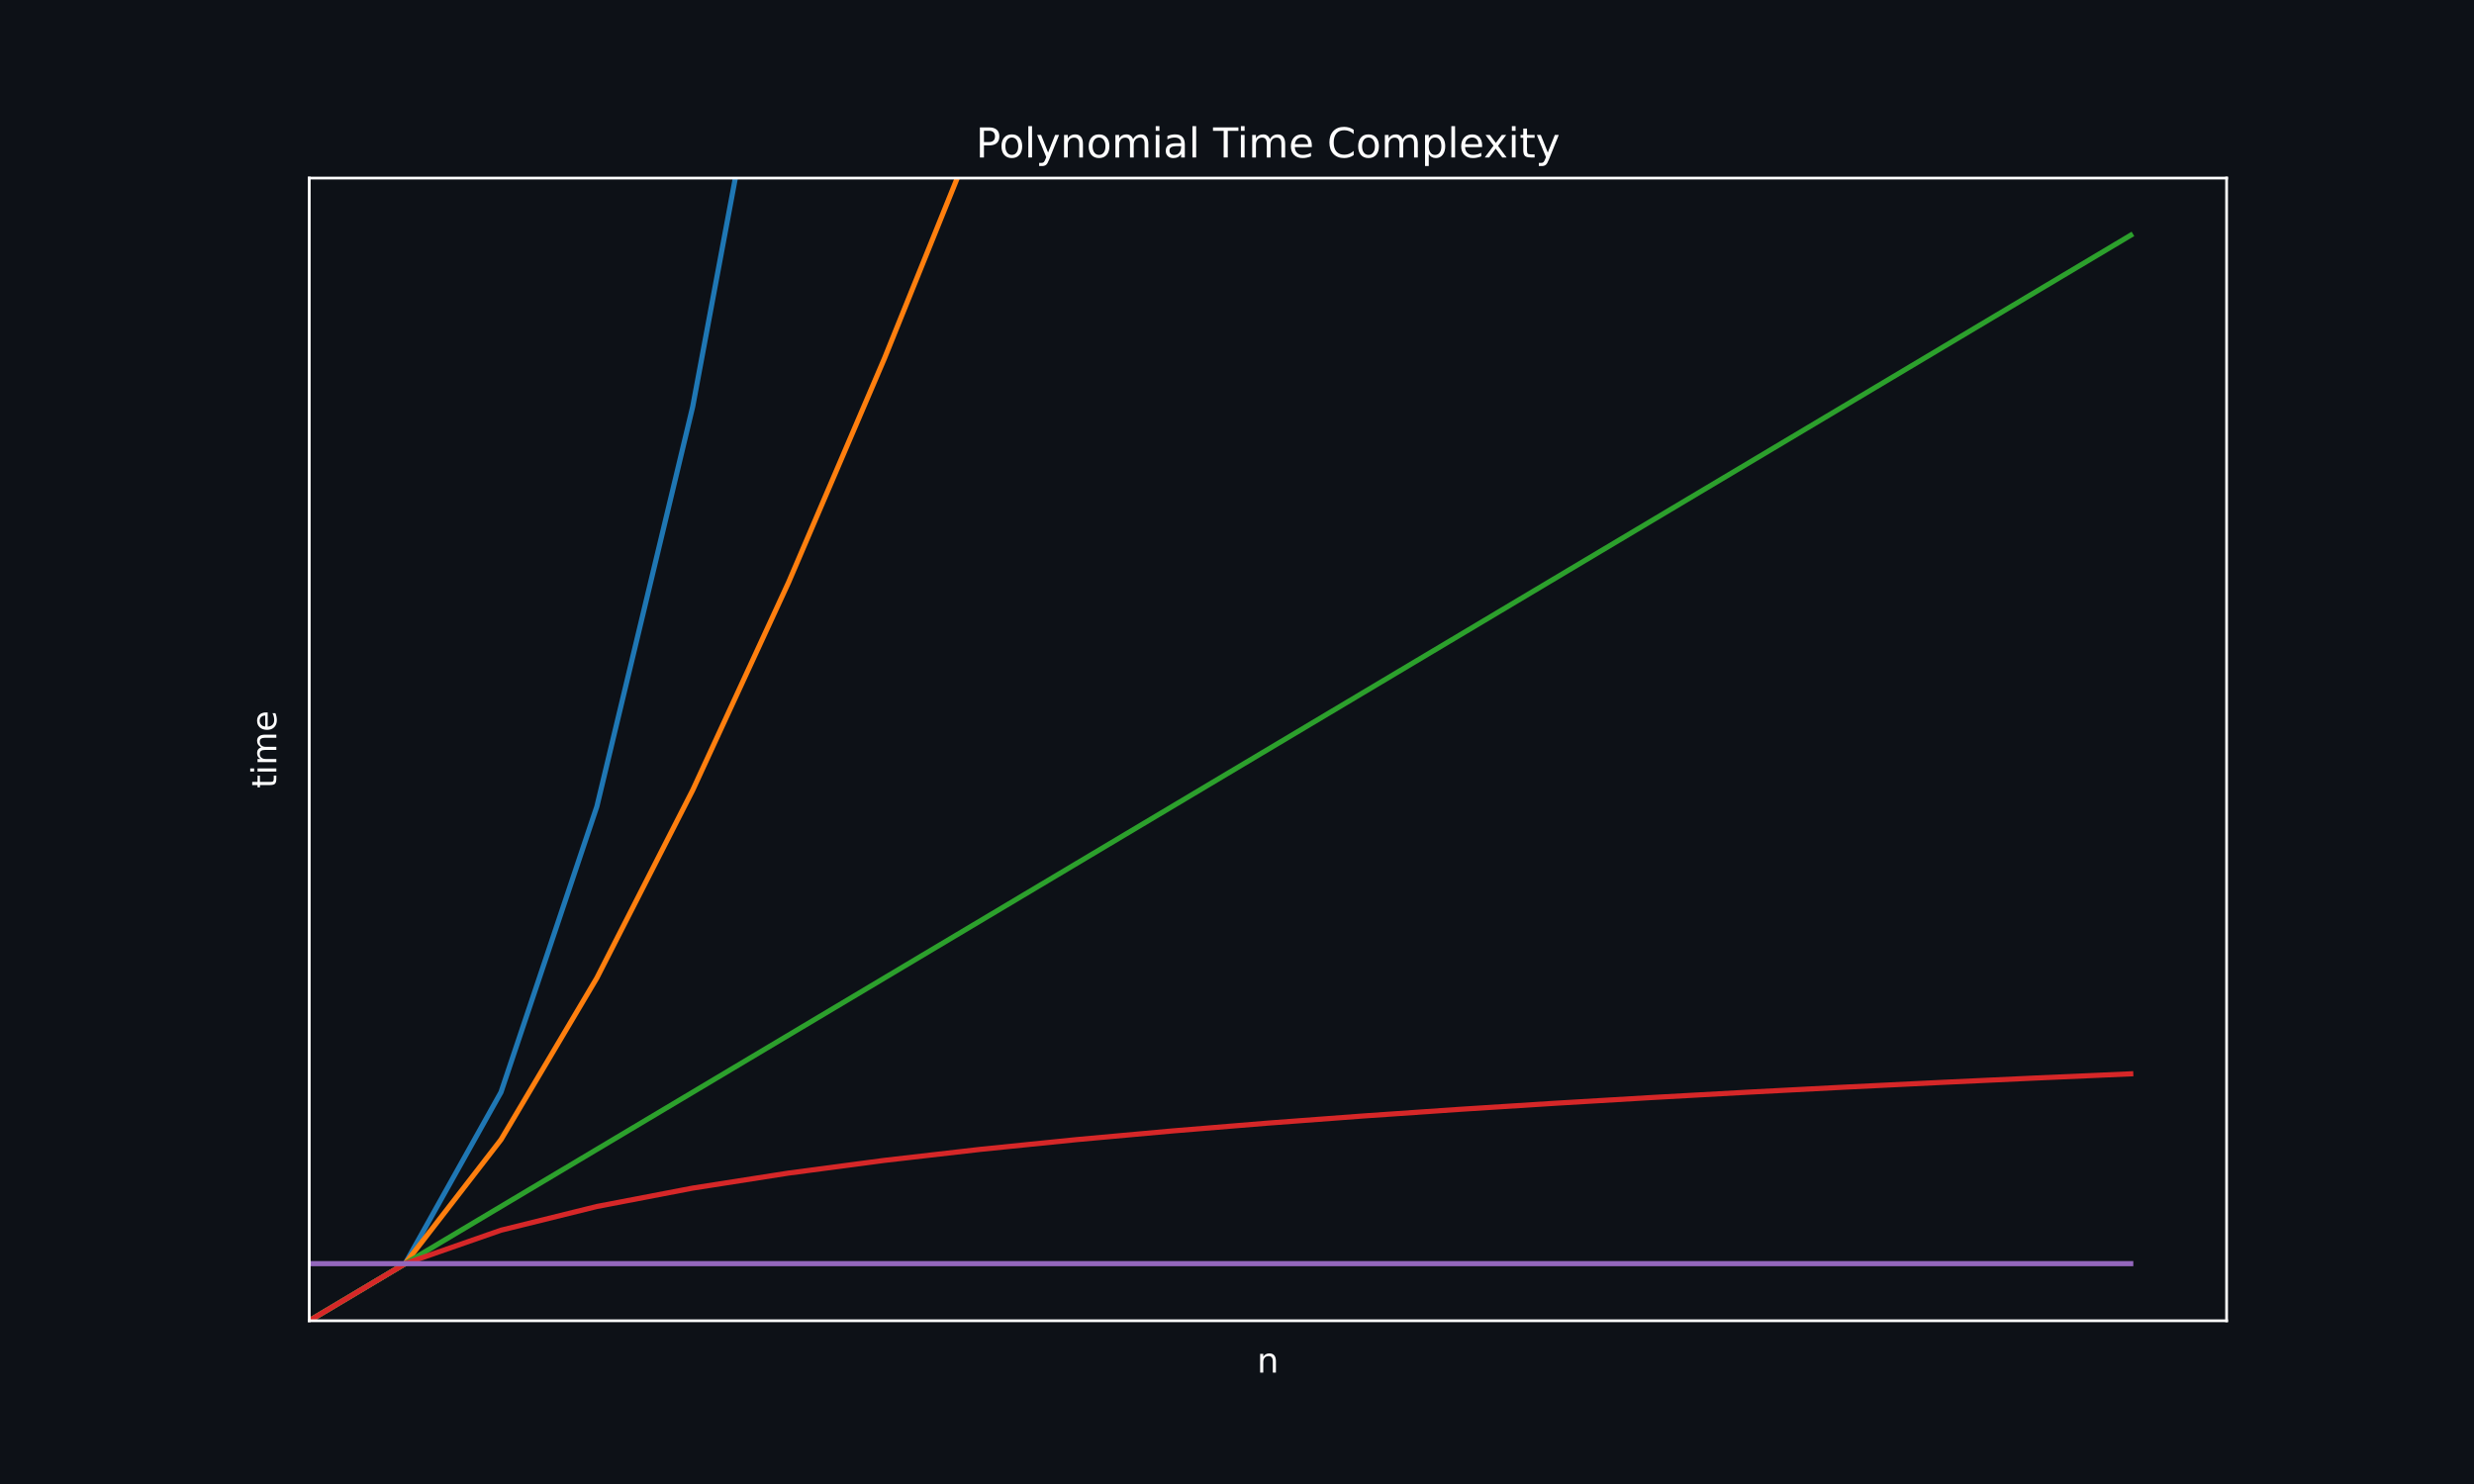
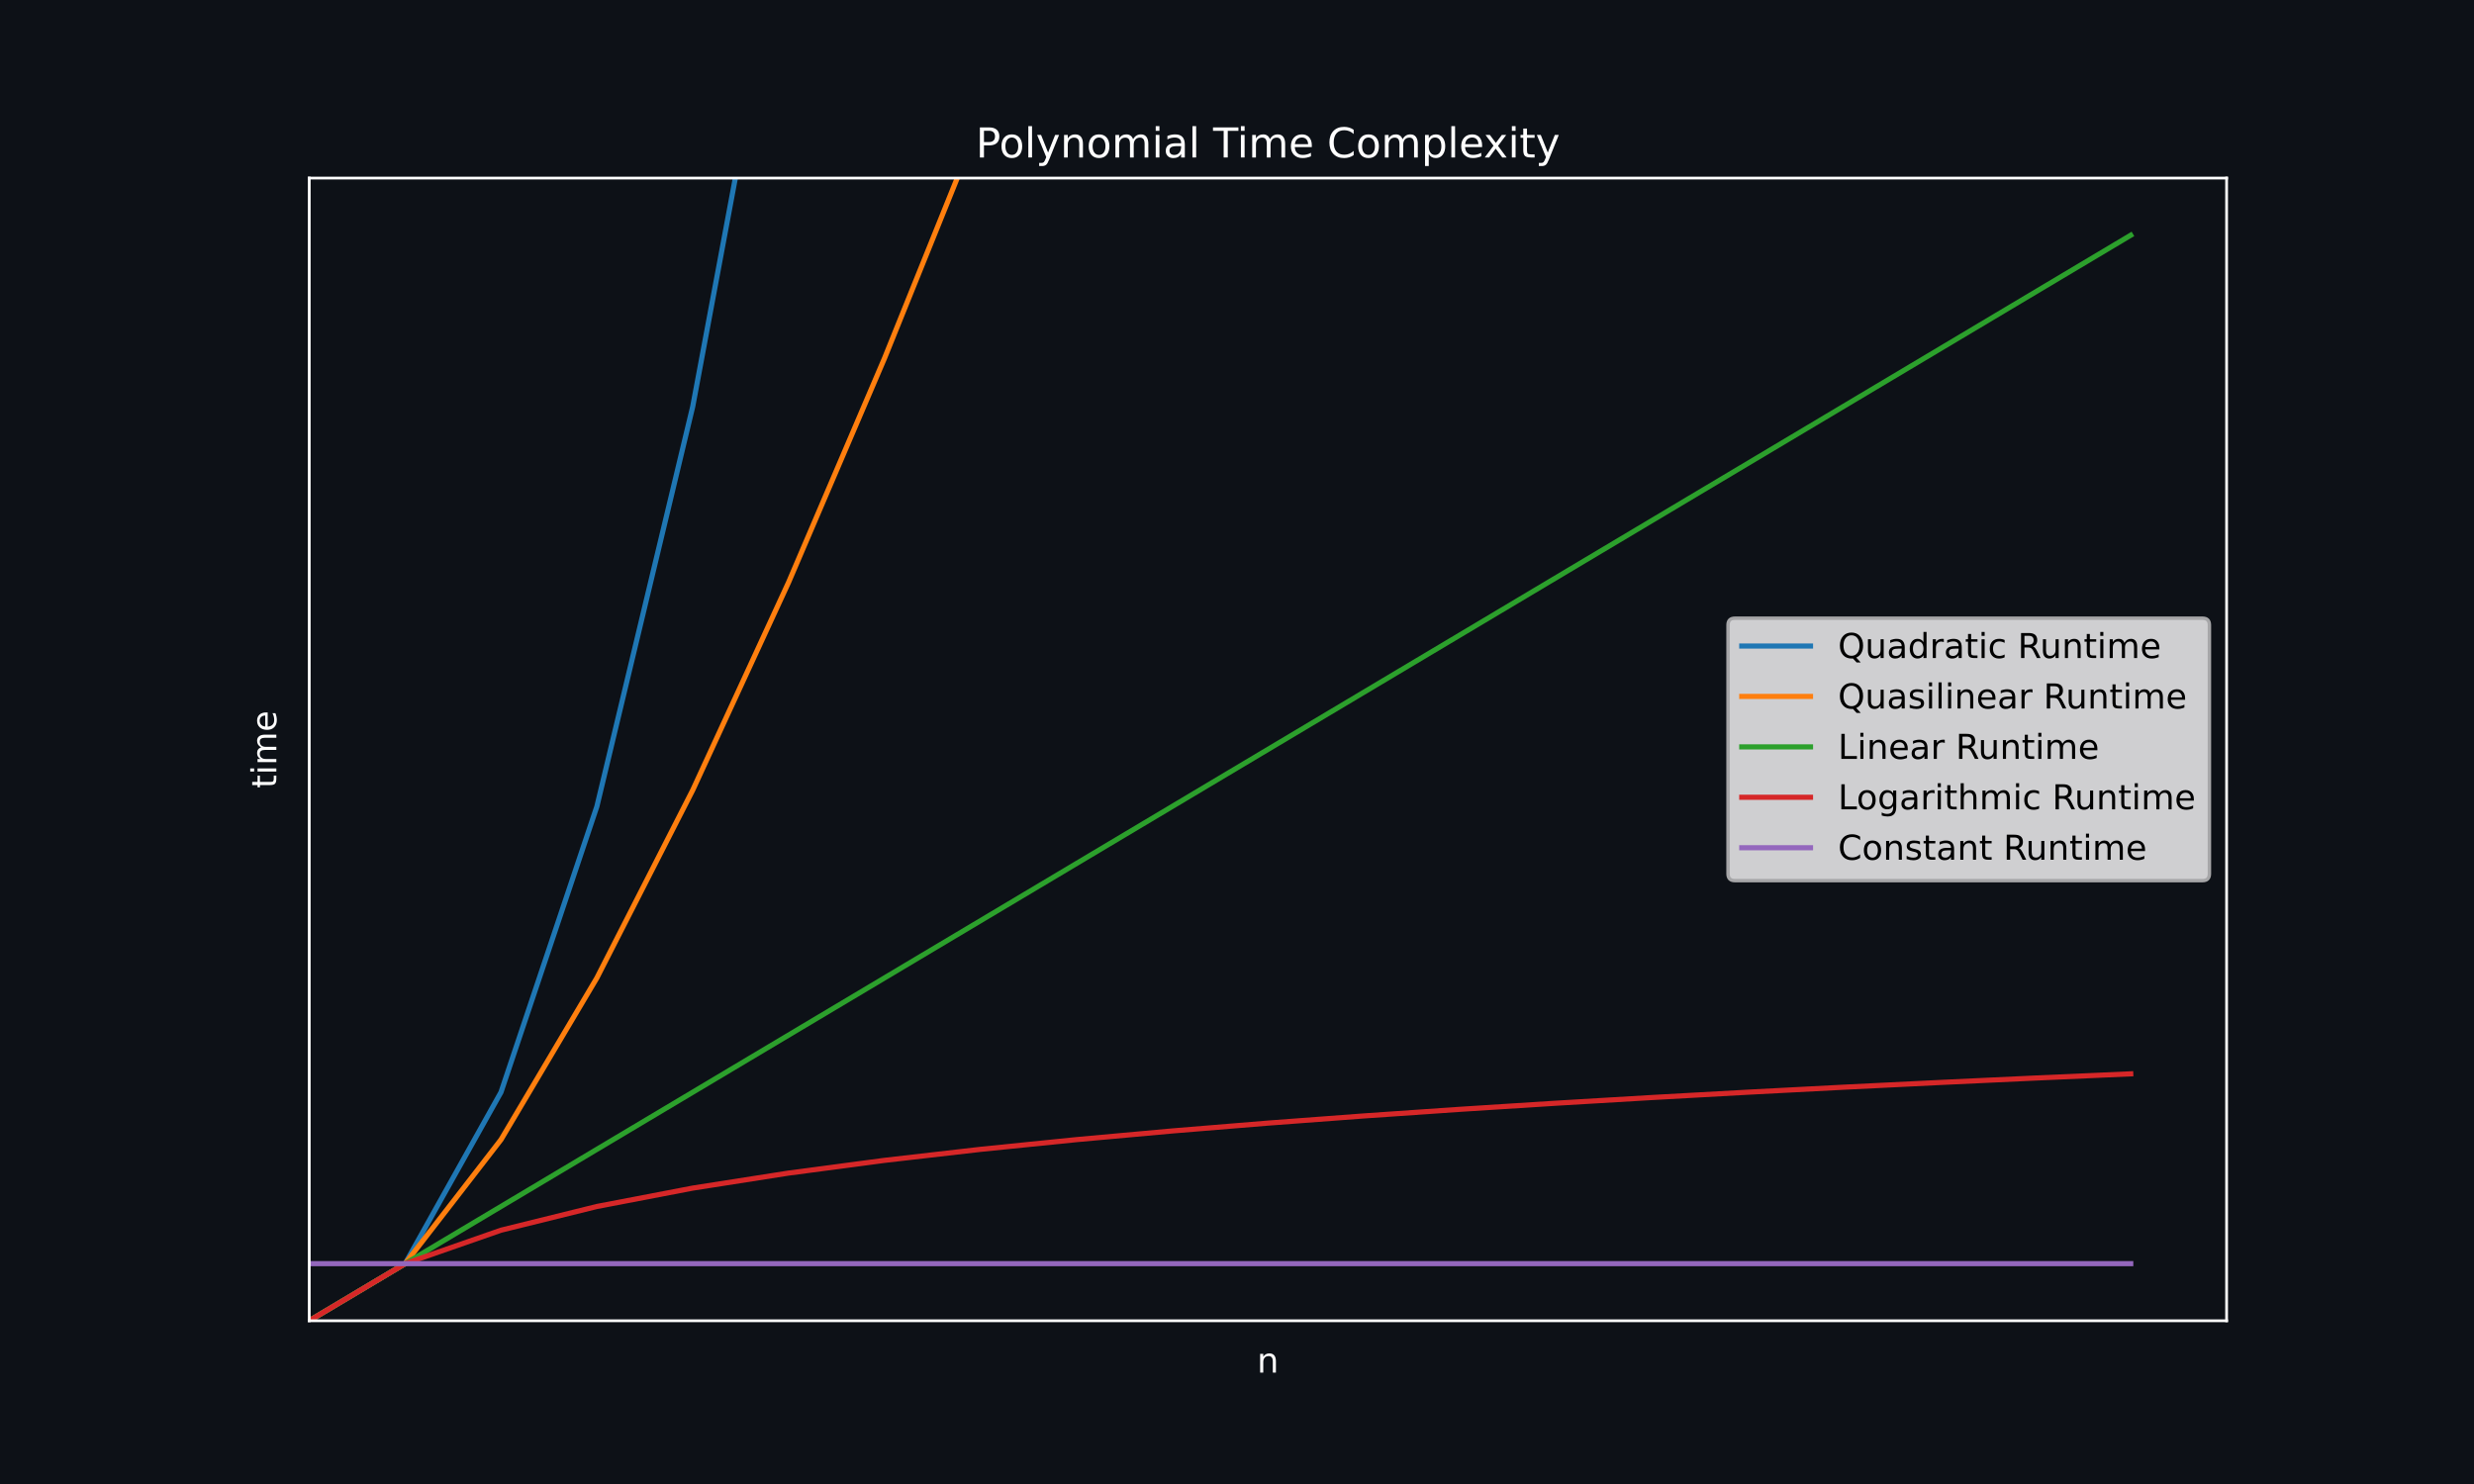
<svg xmlns="http://www.w3.org/2000/svg" xmlns:xlink="http://www.w3.org/1999/xlink" width="720pt" height="432pt" viewBox="0 0 720 432" version="1.1">
  <defs>
    <style type="text/css">*{stroke-linejoin: round; stroke-linecap: butt}</style>
  </defs>
  <g id="figure_1">
    <g id="patch_1">
      <path d="M 0 432  L 720 432  L 720 0  L 0 0  z " style="fill: #0d1117" />
    </g>
    <g id="axes_1">
      <g id="patch_2">
        <path d="M 90 384.48  L 648 384.48  L 648 51.84  L 90 51.84  z " style="fill: #0d1117" />
      </g>
      <g id="matplotlib.axis_1">
        <g id="text_1">
          <g style="fill: #ffffff" transform="translate(365.8313 399.5784)scale(0.1 -0.1)">
            <defs>
              <path id="DejaVuSans-6e" d="M 3513 2113  L 3513 0  L 2938 0  L 2938 2094  Q 2938 2591 2744 2837  Q 2550 3084 2163 3084  Q 1697 3084 1428 2787  Q 1159 2491 1159 1978  L 1159 0  L 581 0  L 581 3500  L 1159 3500  L 1159 2956  Q 1366 3272 1645 3428  Q 1925 3584 2291 3584  Q 2894 3584 3203 3211  Q 3513 2838 3513 2113  z " transform="scale(0.015625)" />
            </defs>
            <use xlink:href="#DejaVuSans-6e" />
          </g>
        </g>
      </g>
      <g id="matplotlib.axis_2">
        <g id="text_2">
          <g style="fill: #ffffff" transform="translate(80.42031 229.4561)rotate(-90)scale(0.1 -0.1)">
            <defs>
              <path id="DejaVuSans-74" d="M 1172 4494  L 1172 3500  L 2356 3500  L 2356 3053  L 1172 3053  L 1172 1153  Q 1172 725 1289 603  Q 1406 481 1766 481  L 2356 481  L 2356 0  L 1766 0  Q 1100 0 847 248  Q 594 497 594 1153  L 594 3053  L 172 3053  L 172 3500  L 594 3500  L 594 4494  L 1172 4494  z " transform="scale(0.015625)" />
              <path id="DejaVuSans-69" d="M 603 3500  L 1178 3500  L 1178 0  L 603 0  L 603 3500  z M 603 4863  L 1178 4863  L 1178 4134  L 603 4134  L 603 4863  z " transform="scale(0.015625)" />
              <path id="DejaVuSans-6d" d="M 3328 2828  Q 3544 3216 3844 3400  Q 4144 3584 4550 3584  Q 5097 3584 5394 3201  Q 5691 2819 5691 2113  L 5691 0  L 5113 0  L 5113 2094  Q 5113 2597 4934 2840  Q 4756 3084 4391 3084  Q 3944 3084 3684 2787  Q 3425 2491 3425 1978  L 3425 0  L 2847 0  L 2847 2094  Q 2847 2600 2669 2842  Q 2491 3084 2119 3084  Q 1678 3084 1418 2786  Q 1159 2488 1159 1978  L 1159 0  L 581 0  L 581 3500  L 1159 3500  L 1159 2956  Q 1356 3278 1631 3431  Q 1906 3584 2284 3584  Q 2666 3584 2933 3390  Q 3200 3197 3328 2828  z " transform="scale(0.015625)" />
              <path id="DejaVuSans-65" d="M 3597 1894  L 3597 1613  L 953 1613  Q 991 1019 1311 708  Q 1631 397 2203 397  Q 2534 397 2845 478  Q 3156 559 3463 722  L 3463 178  Q 3153 47 2828 -22  Q 2503 -91 2169 -91  Q 1331 -91 842 396  Q 353 884 353 1716  Q 353 2575 817 3079  Q 1281 3584 2069 3584  Q 2775 3584 3186 3129  Q 3597 2675 3597 1894  z M 3022 2063  Q 3016 2534 2758 2815  Q 2500 3097 2075 3097  Q 1594 3097 1305 2825  Q 1016 2553 972 2059  L 3022 2063  z " transform="scale(0.015625)" />
            </defs>
            <use xlink:href="#DejaVuSans-74" />
            <use xlink:href="#DejaVuSans-69" x="39.209" />
            <use xlink:href="#DejaVuSans-6d" x="66.992" />
            <use xlink:href="#DejaVuSans-65" x="164.404" />
          </g>
        </g>
      </g>
      <g id="line2d_1">
-         <path d="M 90 384.48  L 117.9 367.848  L 145.8 317.952  L 173.7 234.792  L 201.6 118.368  L 223.849 -1  " clip-path="url(#p123f642903)" style="fill: none; stroke: #1f77b4; stroke-width: 1.5; stroke-linecap: square" />
+         <path d="M 90 384.48  L 117.9 367.848  L 145.8 317.952  L 173.7 234.792  L 201.6 118.368  L 223.849 -1  " clip-path="url(#p79516ff600)" style="fill: none; stroke: #1f77b4; stroke-width: 1.5; stroke-linecap: square" />
      </g>
      <g id="line2d_2">
-         <path d="M 90 384.48  L 117.9 367.848  L 145.8 331.758  L 173.7 284.688  L 201.6 230.007  L 229.5 169.515  L 257.4 104.328  L 285.3 35.208  L 299.233 -1  " clip-path="url(#p123f642903)" style="fill: none; stroke: #ff7f0e; stroke-width: 1.5; stroke-linecap: square" />
+         <path d="M 90 384.48  L 117.9 367.848  L 145.8 331.758  L 173.7 284.688  L 201.6 230.007  L 229.5 169.515  L 257.4 104.328  L 285.3 35.208  L 299.233 -1  " clip-path="url(#p79516ff600)" style="fill: none; stroke: #ff7f0e; stroke-width: 1.5; stroke-linecap: square" />
      </g>
      <g id="line2d_3">
-         <path d="M 90 384.48  L 117.9 367.848  L 145.8 351.216  L 173.7 334.584  L 201.6 317.952  L 229.5 301.32  L 257.4 284.688  L 285.3 268.056  L 313.2 251.424  L 341.1 234.792  L 369 218.16  L 396.9 201.528  L 424.8 184.896  L 452.7 168.264  L 480.6 151.632  L 508.5 135  L 536.4 118.368  L 564.3 101.736  L 592.2 85.104  L 620.1 68.472  " clip-path="url(#p123f642903)" style="fill: none; stroke: #2ca02c; stroke-width: 1.5; stroke-linecap: square" />
+         <path d="M 90 384.48  L 117.9 367.848  L 145.8 351.216  L 173.7 334.584  L 201.6 317.952  L 229.5 301.32  L 257.4 284.688  L 285.3 268.056  L 313.2 251.424  L 341.1 234.792  L 369 218.16  L 396.9 201.528  L 424.8 184.896  L 452.7 168.264  L 480.6 151.632  L 508.5 135  L 536.4 118.368  L 564.3 101.736  L 592.2 85.104  L 620.1 68.472  " clip-path="url(#p79516ff600)" style="fill: none; stroke: #2ca02c; stroke-width: 1.5; stroke-linecap: square" />
      </g>
      <g id="line2d_4">
-         <path d="M 90 384.48  L 117.9 367.848  L 145.8 358.119  L 173.7 351.216  L 201.6 345.862  L 229.5 341.487  L 257.4 337.788  L 285.3 334.584  L 313.2 331.758  L 341.1 329.23  L 369 326.943  L 396.9 324.855  L 424.8 322.934  L 452.7 321.156  L 480.6 319.501  L 508.5 317.952  L 536.4 316.497  L 564.3 315.126  L 592.2 313.828  L 620.1 312.598  " clip-path="url(#p123f642903)" style="fill: none; stroke: #d62728; stroke-width: 1.5; stroke-linecap: square" />
+         <path d="M 90 384.48  L 117.9 367.848  L 145.8 358.119  L 173.7 351.216  L 201.6 345.862  L 229.5 341.487  L 257.4 337.788  L 285.3 334.584  L 313.2 331.758  L 341.1 329.23  L 369 326.943  L 396.9 324.855  L 424.8 322.934  L 452.7 321.156  L 480.6 319.501  L 508.5 317.952  L 536.4 316.497  L 564.3 315.126  L 592.2 313.828  L 620.1 312.598  " clip-path="url(#p79516ff600)" style="fill: none; stroke: #d62728; stroke-width: 1.5; stroke-linecap: square" />
      </g>
      <g id="line2d_5">
-         <path d="M 90 367.848  L 117.9 367.848  L 145.8 367.848  L 173.7 367.848  L 201.6 367.848  L 229.5 367.848  L 257.4 367.848  L 285.3 367.848  L 313.2 367.848  L 341.1 367.848  L 369 367.848  L 396.9 367.848  L 424.8 367.848  L 452.7 367.848  L 480.6 367.848  L 508.5 367.848  L 536.4 367.848  L 564.3 367.848  L 592.2 367.848  L 620.1 367.848  " clip-path="url(#p123f642903)" style="fill: none; stroke: #9467bd; stroke-width: 1.5; stroke-linecap: square" />
+         <path d="M 90 367.848  L 117.9 367.848  L 145.8 367.848  L 173.7 367.848  L 201.6 367.848  L 229.5 367.848  L 257.4 367.848  L 285.3 367.848  L 313.2 367.848  L 341.1 367.848  L 369 367.848  L 396.9 367.848  L 424.8 367.848  L 452.7 367.848  L 480.6 367.848  L 508.5 367.848  L 536.4 367.848  L 564.3 367.848  L 592.2 367.848  L 620.1 367.848  " clip-path="url(#p79516ff600)" style="fill: none; stroke: #9467bd; stroke-width: 1.5; stroke-linecap: square" />
      </g>
      <g id="patch_3">
        <path d="M 90 384.48  L 90 51.84  " style="fill: none; stroke: #ffffff; stroke-width: 0.8; stroke-linejoin: miter; stroke-linecap: square" />
      </g>
      <g id="patch_4">
        <path d="M 648 384.48  L 648 51.84  " style="fill: none; stroke: #ffffff; stroke-width: 0.8; stroke-linejoin: miter; stroke-linecap: square" />
      </g>
      <g id="patch_5">
        <path d="M 90 384.48  L 648 384.48  " style="fill: none; stroke: #ffffff; stroke-width: 0.8; stroke-linejoin: miter; stroke-linecap: square" />
      </g>
      <g id="patch_6">
        <path d="M 90 51.84  L 648 51.84  " style="fill: none; stroke: #ffffff; stroke-width: 0.8; stroke-linejoin: miter; stroke-linecap: square" />
      </g>
      <g id="text_3">
        <g style="fill: #ffffff" transform="translate(283.9978 45.84)scale(0.12 -0.12)">
          <defs>
            <path id="DejaVuSans-50" d="M 1259 4147  L 1259 2394  L 2053 2394  Q 2494 2394 2734 2622  Q 2975 2850 2975 3272  Q 2975 3691 2734 3919  Q 2494 4147 2053 4147  L 1259 4147  z M 628 4666  L 2053 4666  Q 2838 4666 3239 4311  Q 3641 3956 3641 3272  Q 3641 2581 3239 2228  Q 2838 1875 2053 1875  L 1259 1875  L 1259 0  L 628 0  L 628 4666  z " transform="scale(0.015625)" />
            <path id="DejaVuSans-6f" d="M 1959 3097  Q 1497 3097 1228 2736  Q 959 2375 959 1747  Q 959 1119 1226 758  Q 1494 397 1959 397  Q 2419 397 2687 759  Q 2956 1122 2956 1747  Q 2956 2369 2687 2733  Q 2419 3097 1959 3097  z M 1959 3584  Q 2709 3584 3137 3096  Q 3566 2609 3566 1747  Q 3566 888 3137 398  Q 2709 -91 1959 -91  Q 1206 -91 779 398  Q 353 888 353 1747  Q 353 2609 779 3096  Q 1206 3584 1959 3584  z " transform="scale(0.015625)" />
            <path id="DejaVuSans-6c" d="M 603 4863  L 1178 4863  L 1178 0  L 603 0  L 603 4863  z " transform="scale(0.015625)" />
            <path id="DejaVuSans-79" d="M 2059 -325  Q 1816 -950 1584 -1140  Q 1353 -1331 966 -1331  L 506 -1331  L 506 -850  L 844 -850  Q 1081 -850 1212 -737  Q 1344 -625 1503 -206  L 1606 56  L 191 3500  L 800 3500  L 1894 763  L 2988 3500  L 3597 3500  L 2059 -325  z " transform="scale(0.015625)" />
            <path id="DejaVuSans-61" d="M 2194 1759  Q 1497 1759 1228 1600  Q 959 1441 959 1056  Q 959 750 1161 570  Q 1363 391 1709 391  Q 2188 391 2477 730  Q 2766 1069 2766 1631  L 2766 1759  L 2194 1759  z M 3341 1997  L 3341 0  L 2766 0  L 2766 531  Q 2569 213 2275 61  Q 1981 -91 1556 -91  Q 1019 -91 701 211  Q 384 513 384 1019  Q 384 1609 779 1909  Q 1175 2209 1959 2209  L 2766 2209  L 2766 2266  Q 2766 2663 2505 2880  Q 2244 3097 1772 3097  Q 1472 3097 1187 3025  Q 903 2953 641 2809  L 641 3341  Q 956 3463 1253 3523  Q 1550 3584 1831 3584  Q 2591 3584 2966 3190  Q 3341 2797 3341 1997  z " transform="scale(0.015625)" />
            <path id="DejaVuSans-20" transform="scale(0.015625)" />
            <path id="DejaVuSans-54" d="M -19 4666  L 3928 4666  L 3928 4134  L 2272 4134  L 2272 0  L 1638 0  L 1638 4134  L -19 4134  L -19 4666  z " transform="scale(0.015625)" />
            <path id="DejaVuSans-43" d="M 4122 4306  L 4122 3641  Q 3803 3938 3442 4084  Q 3081 4231 2675 4231  Q 1875 4231 1450 3742  Q 1025 3253 1025 2328  Q 1025 1406 1450 917  Q 1875 428 2675 428  Q 3081 428 3442 575  Q 3803 722 4122 1019  L 4122 359  Q 3791 134 3420 21  Q 3050 -91 2638 -91  Q 1578 -91 968 557  Q 359 1206 359 2328  Q 359 3453 968 4101  Q 1578 4750 2638 4750  Q 3056 4750 3426 4639  Q 3797 4528 4122 4306  z " transform="scale(0.015625)" />
            <path id="DejaVuSans-70" d="M 1159 525  L 1159 -1331  L 581 -1331  L 581 3500  L 1159 3500  L 1159 2969  Q 1341 3281 1617 3432  Q 1894 3584 2278 3584  Q 2916 3584 3314 3078  Q 3713 2572 3713 1747  Q 3713 922 3314 415  Q 2916 -91 2278 -91  Q 1894 -91 1617 61  Q 1341 213 1159 525  z M 3116 1747  Q 3116 2381 2855 2742  Q 2594 3103 2138 3103  Q 1681 3103 1420 2742  Q 1159 2381 1159 1747  Q 1159 1113 1420 752  Q 1681 391 2138 391  Q 2594 391 2855 752  Q 3116 1113 3116 1747  z " transform="scale(0.015625)" />
            <path id="DejaVuSans-78" d="M 3513 3500  L 2247 1797  L 3578 0  L 2900 0  L 1881 1375  L 863 0  L 184 0  L 1544 1831  L 300 3500  L 978 3500  L 1906 2253  L 2834 3500  L 3513 3500  z " transform="scale(0.015625)" />
          </defs>
          <use xlink:href="#DejaVuSans-50" />
          <use xlink:href="#DejaVuSans-6f" x="56.678" />
          <use xlink:href="#DejaVuSans-6c" x="117.859" />
          <use xlink:href="#DejaVuSans-79" x="145.643" />
          <use xlink:href="#DejaVuSans-6e" x="204.822" />
          <use xlink:href="#DejaVuSans-6f" x="268.201" />
          <use xlink:href="#DejaVuSans-6d" x="329.383" />
          <use xlink:href="#DejaVuSans-69" x="426.795" />
          <use xlink:href="#DejaVuSans-61" x="454.578" />
          <use xlink:href="#DejaVuSans-6c" x="515.857" />
          <use xlink:href="#DejaVuSans-20" x="543.641" />
          <use xlink:href="#DejaVuSans-54" x="575.428" />
          <use xlink:href="#DejaVuSans-69" x="633.387" />
          <use xlink:href="#DejaVuSans-6d" x="661.17" />
          <use xlink:href="#DejaVuSans-65" x="758.582" />
          <use xlink:href="#DejaVuSans-20" x="820.105" />
          <use xlink:href="#DejaVuSans-43" x="851.893" />
          <use xlink:href="#DejaVuSans-6f" x="921.717" />
          <use xlink:href="#DejaVuSans-6d" x="982.898" />
          <use xlink:href="#DejaVuSans-70" x="1080.311" />
          <use xlink:href="#DejaVuSans-6c" x="1143.787" />
          <use xlink:href="#DejaVuSans-65" x="1171.57" />
          <use xlink:href="#DejaVuSans-78" x="1231.344" />
          <use xlink:href="#DejaVuSans-69" x="1290.523" />
          <use xlink:href="#DejaVuSans-74" x="1318.307" />
          <use xlink:href="#DejaVuSans-79" x="1357.516" />
        </g>
      </g>
+       <g id="legend_1">
+         <g id="patch_7">
+           <path d="M 504.9 256.355  L 641 256.355  Q 643 256.355 643 254.355  L 643 181.965  Q 643 179.965 641 179.965  L 504.9 179.965  Q 502.9 179.965 502.9 181.965  L 502.9 254.355  Q 502.9 256.355 504.9 256.355  z " style="fill: #ffffff; opacity: 0.8; stroke: #cccccc; stroke-linejoin: miter" />
+         </g>
+         <g id="line2d_6">
+           <path d="M 506.9 188.063  L 516.9 188.063  L 526.9 188.063  " style="fill: none; stroke: #1f77b4; stroke-width: 1.5; stroke-linecap: square" />
+         </g>
+         <g id="text_4">
+           <g transform="translate(534.9 191.5631)scale(0.1 -0.1)">
+             <defs>
+               <path id="DejaVuSans-51" d="M 2522 4238  Q 1834 4238 1429 3725  Q 1025 3213 1025 2328  Q 1025 1447 1429 934  Q 1834 422 2522 422  Q 3209 422 3611 934  Q 4013 1447 4013 2328  Q 4013 3213 3611 3725  Q 3209 4238 2522 4238  z M 3406 84  L 4238 -825  L 3475 -825  L 2784 -78  Q 2681 -84 2626 -87  Q 2572 -91 2522 -91  Q 1538 -91 948 567  Q 359 1225 359 2328  Q 359 3434 948 4092  Q 1538 4750 2522 4750  Q 3503 4750 4090 4092  Q 4678 3434 4678 2328  Q 4678 1516 4351 937  Q 4025 359 3406 84  z " transform="scale(0.015625)" />
+               <path id="DejaVuSans-75" d="M 544 1381  L 544 3500  L 1119 3500  L 1119 1403  Q 1119 906 1312 657  Q 1506 409 1894 409  Q 2359 409 2629 706  Q 2900 1003 2900 1516  L 2900 3500  L 3475 3500  L 3475 0  L 2900 0  L 2900 538  Q 2691 219 2414 64  Q 2138 -91 1772 -91  Q 1169 -91 856 284  Q 544 659 544 1381  z M 1991 3584  L 1991 3584  z " transform="scale(0.015625)" />
+               <path id="DejaVuSans-64" d="M 2906 2969  L 2906 4863  L 3481 4863  L 3481 0  L 2906 0  L 2906 525  Q 2725 213 2448 61  Q 2172 -91 1784 -91  Q 1150 -91 751 415  Q 353 922 353 1747  Q 353 2572 751 3078  Q 1150 3584 1784 3584  Q 2172 3584 2448 3432  Q 2725 3281 2906 2969  z M 947 1747  Q 947 1113 1208 752  Q 1469 391 1925 391  Q 2381 391 2643 752  Q 2906 1113 2906 1747  Q 2906 2381 2643 2742  Q 2381 3103 1925 3103  Q 1469 3103 1208 2742  Q 947 2381 947 1747  z " transform="scale(0.015625)" />
+               <path id="DejaVuSans-72" d="M 2631 2963  Q 2534 3019 2420 3045  Q 2306 3072 2169 3072  Q 1681 3072 1420 2755  Q 1159 2438 1159 1844  L 1159 0  L 581 0  L 581 3500  L 1159 3500  L 1159 2956  Q 1341 3275 1631 3429  Q 1922 3584 2338 3584  Q 2397 3584 2469 3576  Q 2541 3569 2628 3553  L 2631 2963  z " transform="scale(0.015625)" />
+               <path id="DejaVuSans-63" d="M 3122 3366  L 3122 2828  Q 2878 2963 2633 3030  Q 2388 3097 2138 3097  Q 1578 3097 1268 2742  Q 959 2388 959 1747  Q 959 1106 1268 751  Q 1578 397 2138 397  Q 2388 397 2633 464  Q 2878 531 3122 666  L 3122 134  Q 2881 22 2623 -34  Q 2366 -91 2075 -91  Q 1284 -91 818 406  Q 353 903 353 1747  Q 353 2603 823 3093  Q 1294 3584 2113 3584  Q 2378 3584 2631 3529  Q 2884 3475 3122 3366  z " transform="scale(0.015625)" />
+               <path id="DejaVuSans-52" d="M 2841 2188  Q 3044 2119 3236 1894  Q 3428 1669 3622 1275  L 4263 0  L 3584 0  L 2988 1197  Q 2756 1666 2539 1819  Q 2322 1972 1947 1972  L 1259 1972  L 1259 0  L 628 0  L 628 4666  L 2053 4666  Q 2853 4666 3247 4331  Q 3641 3997 3641 3322  Q 3641 2881 3436 2590  Q 3231 2300 2841 2188  z M 1259 4147  L 1259 2491  L 2053 2491  Q 2509 2491 2742 2702  Q 2975 2913 2975 3322  Q 2975 3731 2742 3939  Q 2509 4147 2053 4147  L 1259 4147  z " transform="scale(0.015625)" />
+             </defs>
+             <use xlink:href="#DejaVuSans-51" />
+             <use xlink:href="#DejaVuSans-75" x="78.711" />
+             <use xlink:href="#DejaVuSans-61" x="142.09" />
+             <use xlink:href="#DejaVuSans-64" x="203.369" />
+             <use xlink:href="#DejaVuSans-72" x="266.846" />
+             <use xlink:href="#DejaVuSans-61" x="307.959" />
+             <use xlink:href="#DejaVuSans-74" x="369.238" />
+             <use xlink:href="#DejaVuSans-69" x="408.447" />
+             <use xlink:href="#DejaVuSans-63" x="436.23" />
+             <use xlink:href="#DejaVuSans-20" x="491.211" />
+             <use xlink:href="#DejaVuSans-52" x="522.998" />
+             <use xlink:href="#DejaVuSans-75" x="587.98" />
+             <use xlink:href="#DejaVuSans-6e" x="651.359" />
+             <use xlink:href="#DejaVuSans-74" x="714.738" />
+             <use xlink:href="#DejaVuSans-69" x="753.947" />
+             <use xlink:href="#DejaVuSans-6d" x="781.73" />
+             <use xlink:href="#DejaVuSans-65" x="879.143" />
+           </g>
+         </g>
+         <g id="line2d_7">
+           <path d="M 506.9 202.741  L 516.9 202.741  L 526.9 202.741  " style="fill: none; stroke: #ff7f0e; stroke-width: 1.5; stroke-linecap: square" />
+         </g>
+         <g id="text_5">
+           <g transform="translate(534.9 206.2413)scale(0.1 -0.1)">
+             <defs>
+               <path id="DejaVuSans-73" d="M 2834 3397  L 2834 2853  Q 2591 2978 2328 3040  Q 2066 3103 1784 3103  Q 1356 3103 1142 2972  Q 928 2841 928 2578  Q 928 2378 1081 2264  Q 1234 2150 1697 2047  L 1894 2003  Q 2506 1872 2764 1633  Q 3022 1394 3022 966  Q 3022 478 2636 193  Q 2250 -91 1575 -91  Q 1294 -91 989 -36  Q 684 19 347 128  L 347 722  Q 666 556 975 473  Q 1284 391 1588 391  Q 1994 391 2212 530  Q 2431 669 2431 922  Q 2431 1156 2273 1281  Q 2116 1406 1581 1522  L 1381 1569  Q 847 1681 609 1914  Q 372 2147 372 2553  Q 372 3047 722 3315  Q 1072 3584 1716 3584  Q 2034 3584 2315 3537  Q 2597 3491 2834 3397  z " transform="scale(0.015625)" />
+             </defs>
+             <use xlink:href="#DejaVuSans-51" />
+             <use xlink:href="#DejaVuSans-75" x="78.711" />
+             <use xlink:href="#DejaVuSans-61" x="142.09" />
+             <use xlink:href="#DejaVuSans-73" x="203.369" />
+             <use xlink:href="#DejaVuSans-69" x="255.469" />
+             <use xlink:href="#DejaVuSans-6c" x="283.252" />
+             <use xlink:href="#DejaVuSans-69" x="311.035" />
+             <use xlink:href="#DejaVuSans-6e" x="338.818" />
+             <use xlink:href="#DejaVuSans-65" x="402.197" />
+             <use xlink:href="#DejaVuSans-61" x="463.721" />
+             <use xlink:href="#DejaVuSans-72" x="525" />
+             <use xlink:href="#DejaVuSans-20" x="566.113" />
+             <use xlink:href="#DejaVuSans-52" x="597.9" />
+             <use xlink:href="#DejaVuSans-75" x="662.883" />
+             <use xlink:href="#DejaVuSans-6e" x="726.262" />
+             <use xlink:href="#DejaVuSans-74" x="789.641" />
+             <use xlink:href="#DejaVuSans-69" x="828.85" />
+             <use xlink:href="#DejaVuSans-6d" x="856.633" />
+             <use xlink:href="#DejaVuSans-65" x="954.045" />
+           </g>
+         </g>
+         <g id="line2d_8">
+           <path d="M 506.9 217.419  L 516.9 217.419  L 526.9 217.419  " style="fill: none; stroke: #2ca02c; stroke-width: 1.5; stroke-linecap: square" />
+         </g>
+         <g id="text_6">
+           <g transform="translate(534.9 220.9194)scale(0.1 -0.1)">
+             <defs>
+               <path id="DejaVuSans-4c" d="M 628 4666  L 1259 4666  L 1259 531  L 3531 531  L 3531 0  L 628 0  L 628 4666  z " transform="scale(0.015625)" />
+             </defs>
+             <use xlink:href="#DejaVuSans-4c" />
+             <use xlink:href="#DejaVuSans-69" x="55.713" />
+             <use xlink:href="#DejaVuSans-6e" x="83.496" />
+             <use xlink:href="#DejaVuSans-65" x="146.875" />
+             <use xlink:href="#DejaVuSans-61" x="208.398" />
+             <use xlink:href="#DejaVuSans-72" x="269.678" />
+             <use xlink:href="#DejaVuSans-20" x="310.791" />
+             <use xlink:href="#DejaVuSans-52" x="342.578" />
+             <use xlink:href="#DejaVuSans-75" x="407.561" />
+             <use xlink:href="#DejaVuSans-6e" x="470.939" />
+             <use xlink:href="#DejaVuSans-74" x="534.318" />
+             <use xlink:href="#DejaVuSans-69" x="573.527" />
+             <use xlink:href="#DejaVuSans-6d" x="601.311" />
+             <use xlink:href="#DejaVuSans-65" x="698.723" />
+           </g>
+         </g>
+         <g id="line2d_9">
+           <path d="M 506.9 232.097  L 516.9 232.097  L 526.9 232.097  " style="fill: none; stroke: #d62728; stroke-width: 1.5; stroke-linecap: square" />
+         </g>
+         <g id="text_7">
+           <g transform="translate(534.9 235.5975)scale(0.1 -0.1)">
+             <defs>
+               <path id="DejaVuSans-67" d="M 2906 1791  Q 2906 2416 2648 2759  Q 2391 3103 1925 3103  Q 1463 3103 1205 2759  Q 947 2416 947 1791  Q 947 1169 1205 825  Q 1463 481 1925 481  Q 2391 481 2648 825  Q 2906 1169 2906 1791  z M 3481 434  Q 3481 -459 3084 -895  Q 2688 -1331 1869 -1331  Q 1566 -1331 1297 -1286  Q 1028 -1241 775 -1147  L 775 -588  Q 1028 -725 1275 -790  Q 1522 -856 1778 -856  Q 2344 -856 2625 -561  Q 2906 -266 2906 331  L 2906 616  Q 2728 306 2450 153  Q 2172 0 1784 0  Q 1141 0 747 490  Q 353 981 353 1791  Q 353 2603 747 3093  Q 1141 3584 1784 3584  Q 2172 3584 2450 3431  Q 2728 3278 2906 2969  L 2906 3500  L 3481 3500  L 3481 434  z " transform="scale(0.015625)" />
+               <path id="DejaVuSans-68" d="M 3513 2113  L 3513 0  L 2938 0  L 2938 2094  Q 2938 2591 2744 2837  Q 2550 3084 2163 3084  Q 1697 3084 1428 2787  Q 1159 2491 1159 1978  L 1159 0  L 581 0  L 581 4863  L 1159 4863  L 1159 2956  Q 1366 3272 1645 3428  Q 1925 3584 2291 3584  Q 2894 3584 3203 3211  Q 3513 2838 3513 2113  z " transform="scale(0.015625)" />
+             </defs>
+             <use xlink:href="#DejaVuSans-4c" />
+             <use xlink:href="#DejaVuSans-6f" x="53.963" />
+             <use xlink:href="#DejaVuSans-67" x="115.145" />
+             <use xlink:href="#DejaVuSans-61" x="178.621" />
+             <use xlink:href="#DejaVuSans-72" x="239.9" />
+             <use xlink:href="#DejaVuSans-69" x="281.014" />
+             <use xlink:href="#DejaVuSans-74" x="308.797" />
+             <use xlink:href="#DejaVuSans-68" x="348.006" />
+             <use xlink:href="#DejaVuSans-6d" x="411.385" />
+             <use xlink:href="#DejaVuSans-69" x="508.797" />
+             <use xlink:href="#DejaVuSans-63" x="536.58" />
+             <use xlink:href="#DejaVuSans-20" x="591.561" />
+             <use xlink:href="#DejaVuSans-52" x="623.348" />
+             <use xlink:href="#DejaVuSans-75" x="688.33" />
+             <use xlink:href="#DejaVuSans-6e" x="751.709" />
+             <use xlink:href="#DejaVuSans-74" x="815.088" />
+             <use xlink:href="#DejaVuSans-69" x="854.297" />
+             <use xlink:href="#DejaVuSans-6d" x="882.08" />
+             <use xlink:href="#DejaVuSans-65" x="979.492" />
+           </g>
+         </g>
+         <g id="line2d_10">
+           <path d="M 506.9 246.776  L 516.9 246.776  L 526.9 246.776  " style="fill: none; stroke: #9467bd; stroke-width: 1.5; stroke-linecap: square" />
+         </g>
+         <g id="text_8">
+           <g transform="translate(534.9 250.2756)scale(0.1 -0.1)">
+             <use xlink:href="#DejaVuSans-43" />
+             <use xlink:href="#DejaVuSans-6f" x="69.824" />
+             <use xlink:href="#DejaVuSans-6e" x="131.006" />
+             <use xlink:href="#DejaVuSans-73" x="194.385" />
+             <use xlink:href="#DejaVuSans-74" x="246.484" />
+             <use xlink:href="#DejaVuSans-61" x="285.693" />
+             <use xlink:href="#DejaVuSans-6e" x="346.973" />
+             <use xlink:href="#DejaVuSans-74" x="410.352" />
+             <use xlink:href="#DejaVuSans-20" x="449.561" />
+             <use xlink:href="#DejaVuSans-52" x="481.348" />
+             <use xlink:href="#DejaVuSans-75" x="546.33" />
+             <use xlink:href="#DejaVuSans-6e" x="609.709" />
+             <use xlink:href="#DejaVuSans-74" x="673.088" />
+             <use xlink:href="#DejaVuSans-69" x="712.297" />
+             <use xlink:href="#DejaVuSans-6d" x="740.08" />
+             <use xlink:href="#DejaVuSans-65" x="837.492" />
+           </g>
+         </g>
+       </g>
    </g>
  </g>
  <defs>
-     <clipPath id="p123f642903">
+     <clipPath id="p79516ff600">
      <rect x="90" y="51.84" width="558" height="332.64" />
    </clipPath>
  </defs>
</svg>
